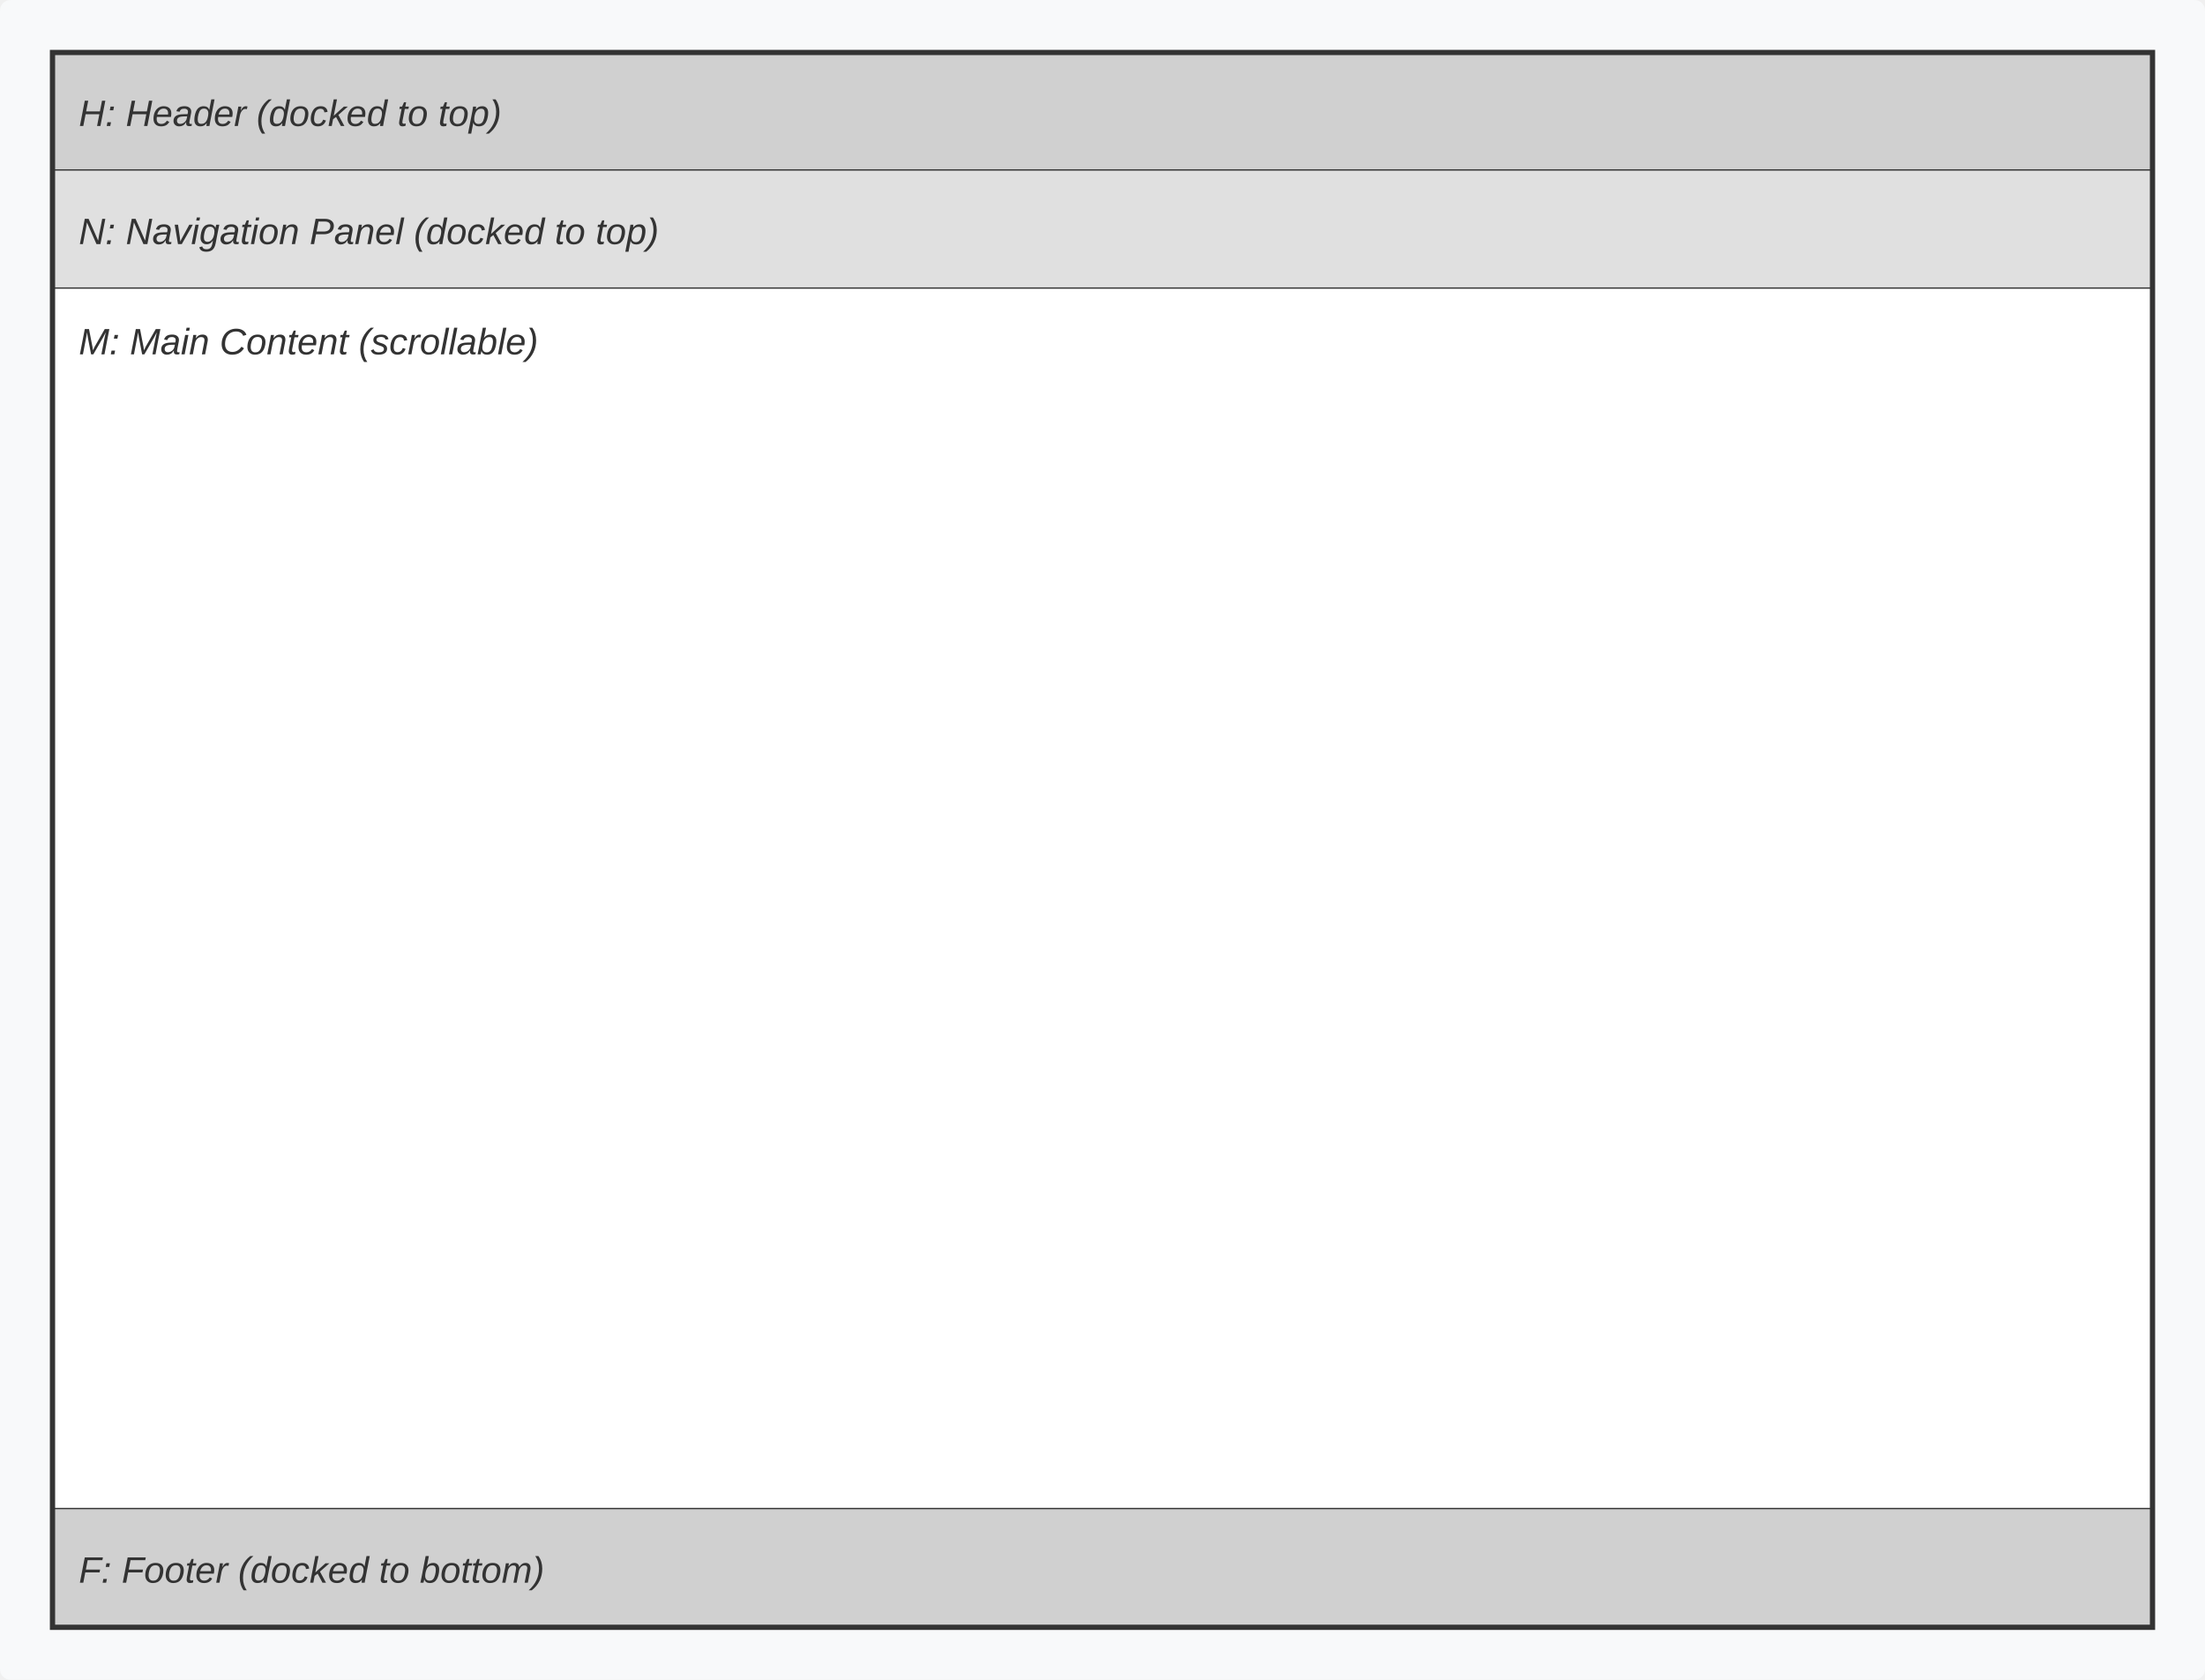
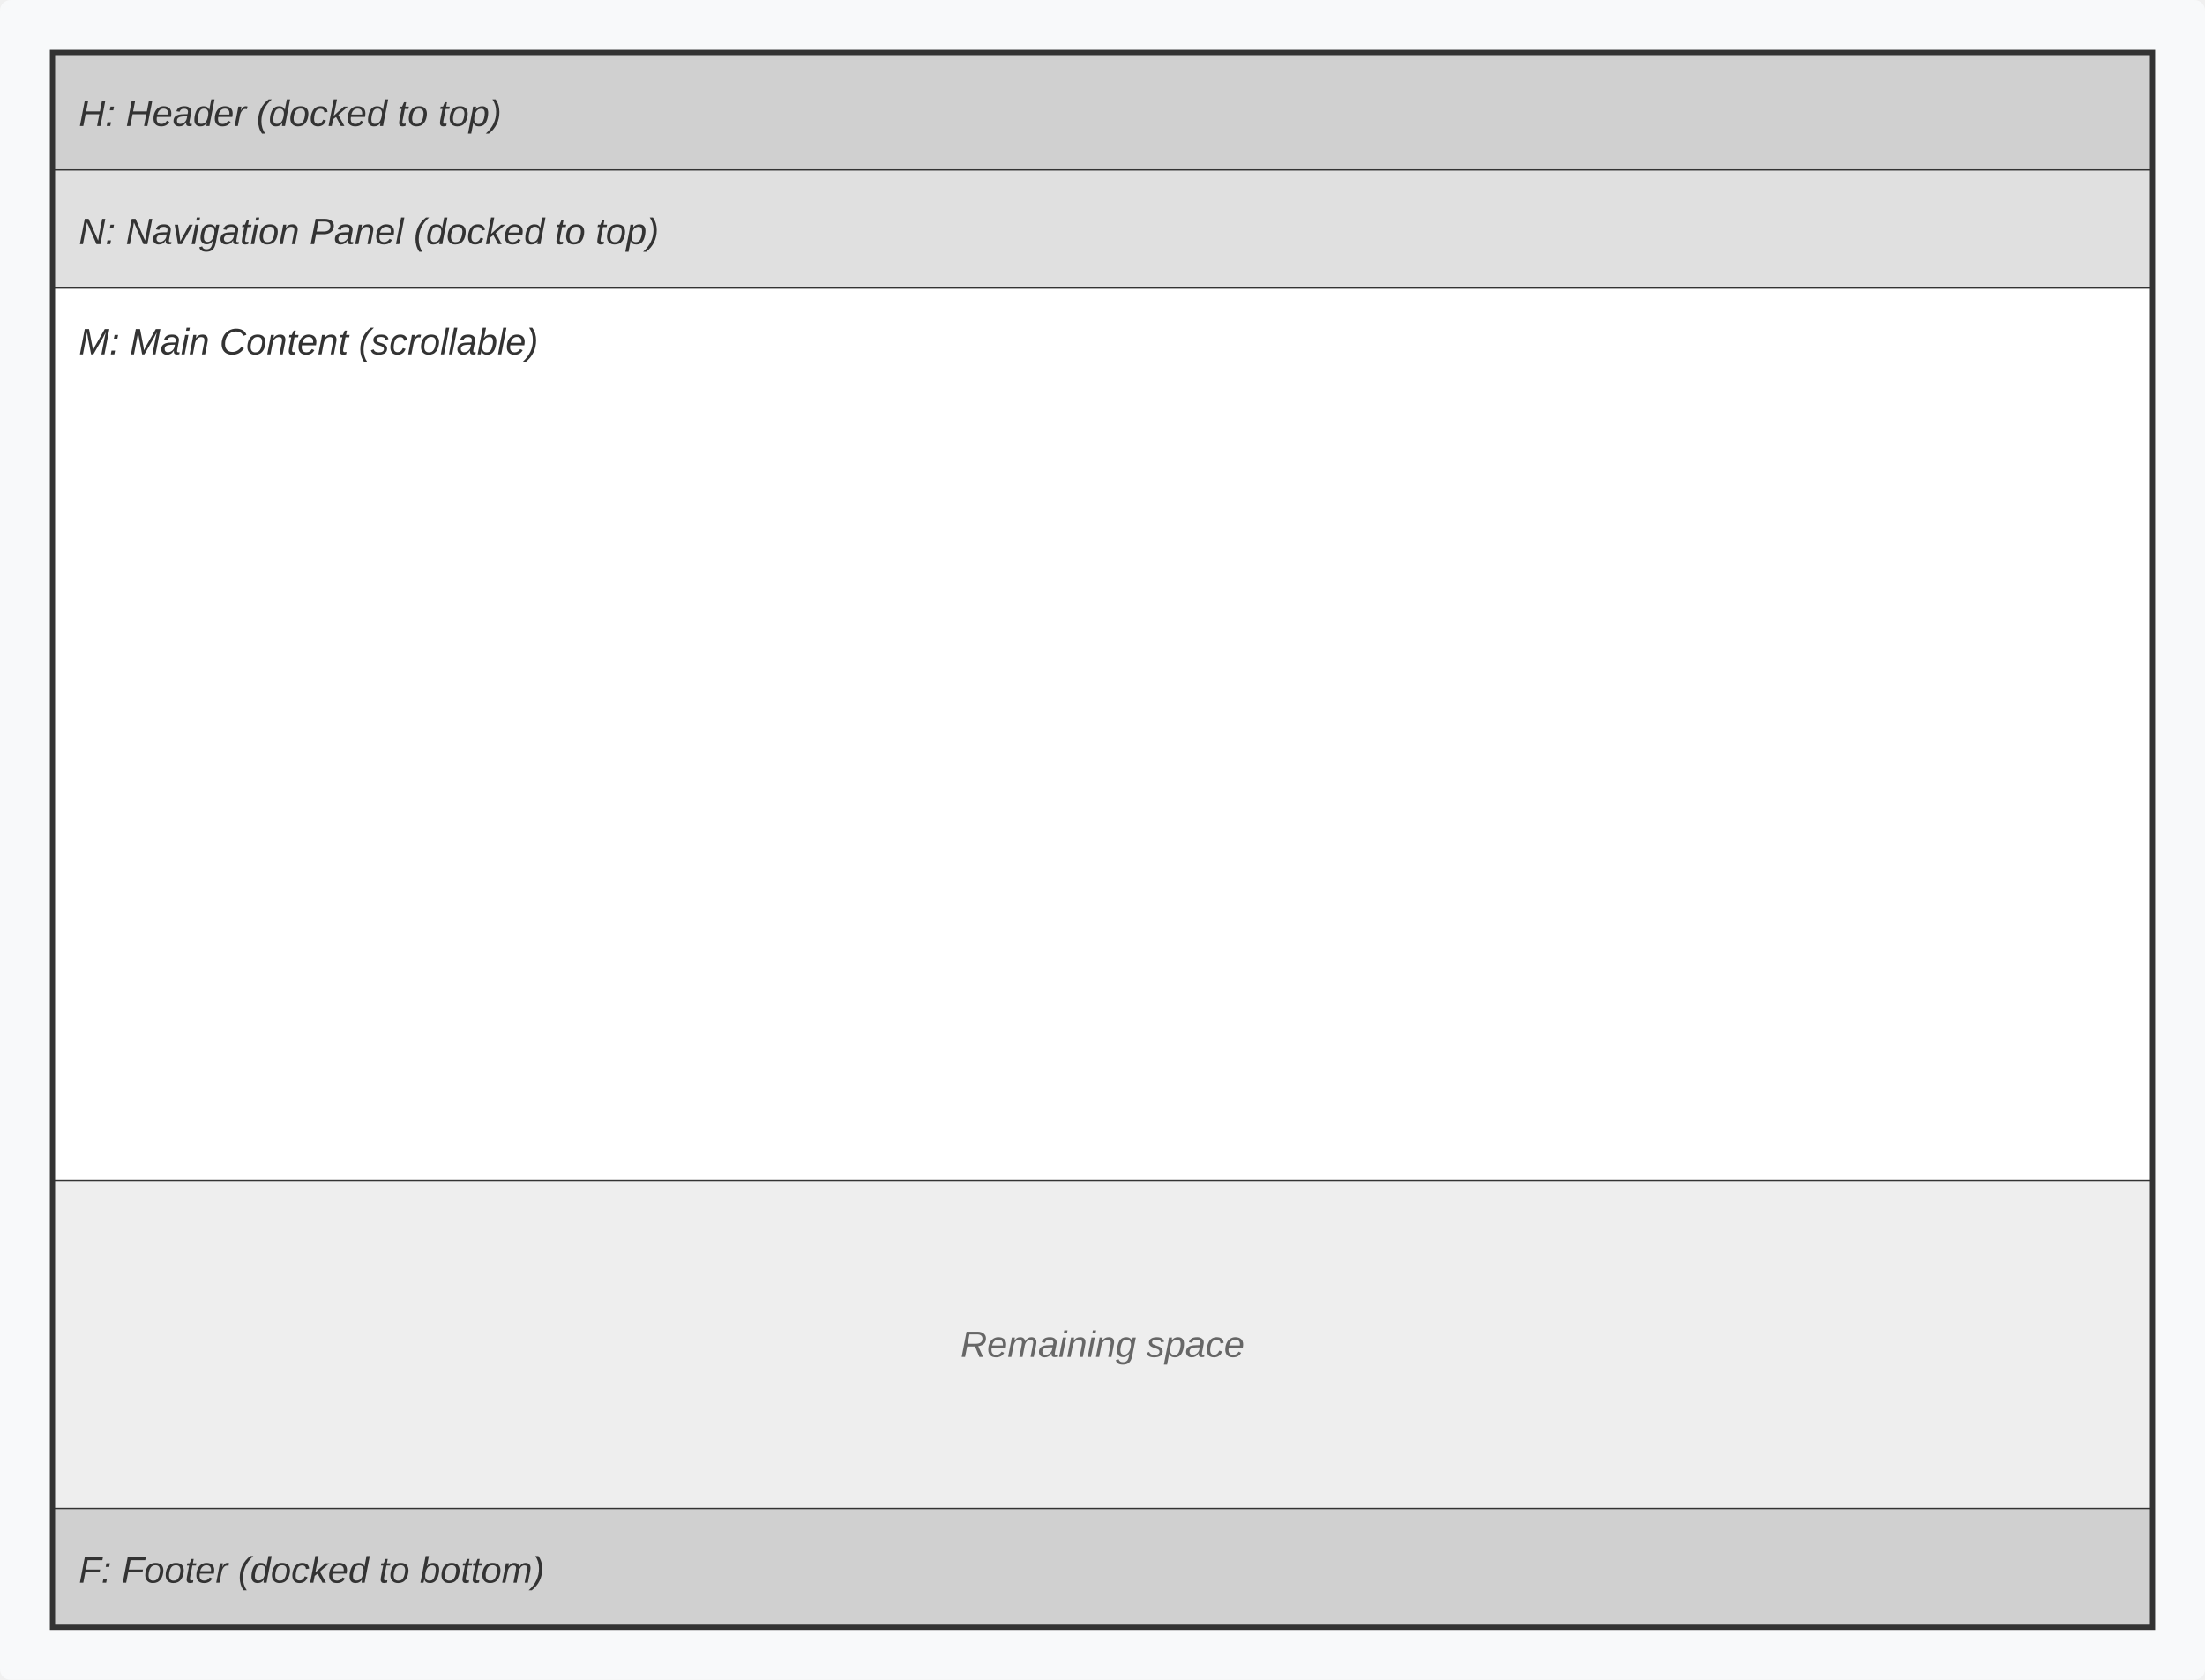
<svg xmlns="http://www.w3.org/2000/svg" viewBox="0 0 840 640" width="840" height="640">
  <defs>
    <style>
      .container-bg { fill: #f8f9fa; }
      .main-screen-border { stroke: #333; stroke-width: 2; fill: none; }
      .block-border { stroke: #333; stroke-width: 1; fill: none; }
      .header { fill: #d0d0d0; }
      .nav { fill: #e0e0e0; }
      .content { fill: #ffffff; }
      .footer { fill: #d0d0d0; }
      .text { font-family: Arial, sans-serif; font-size: 14px; fill: #333; text-anchor: start; font-style: italic; }
+       .text-center { font-family: Arial, sans-serif; font-size: 14px; fill: #666; text-anchor: middle; font-style: italic; }
    </style>
  </defs>
  <rect class="container-bg" x="0" y="0" width="840" height="640" rx="4" />
  <rect class="header" x="20" y="20" width="800" height="45" />
  <line class="block-border" x1="20" y1="65" x2="820" y2="65" />
  <text class="text" x="30" y="48">H: Header (docked to top)</text>
  <rect class="nav" x="20" y="65" width="800" height="45" />
  <line class="block-border" x1="20" y1="110" x2="820" y2="110" />
  <text class="text" x="30" y="93">N: Navigation Panel (docked to top)</text>
-   <rect class="content" x="20" y="110" width="800" height="465" />
+   <rect class="content" x="20" y="110" width="800" height="340" />
+   <line class="block-border" x1="20" y1="450" x2="820" y2="450" />
  <text class="text" x="30" y="135">M: Main Content (scrollable)</text>
+   <rect x="20" y="450" width="800" height="125" fill="#eeeeee" />
+   <text class="text-center" x="420" y="517">Remaining space</text>
  <line class="block-border" x1="20" y1="575" x2="820" y2="575" />
  <rect class="footer" x="20" y="575" width="800" height="45" />
  <text class="text" x="30" y="603">F: Footer (docked to bottom)</text>
  <rect class="main-screen-border" x="20" y="20" width="800" height="600" />
</svg>
